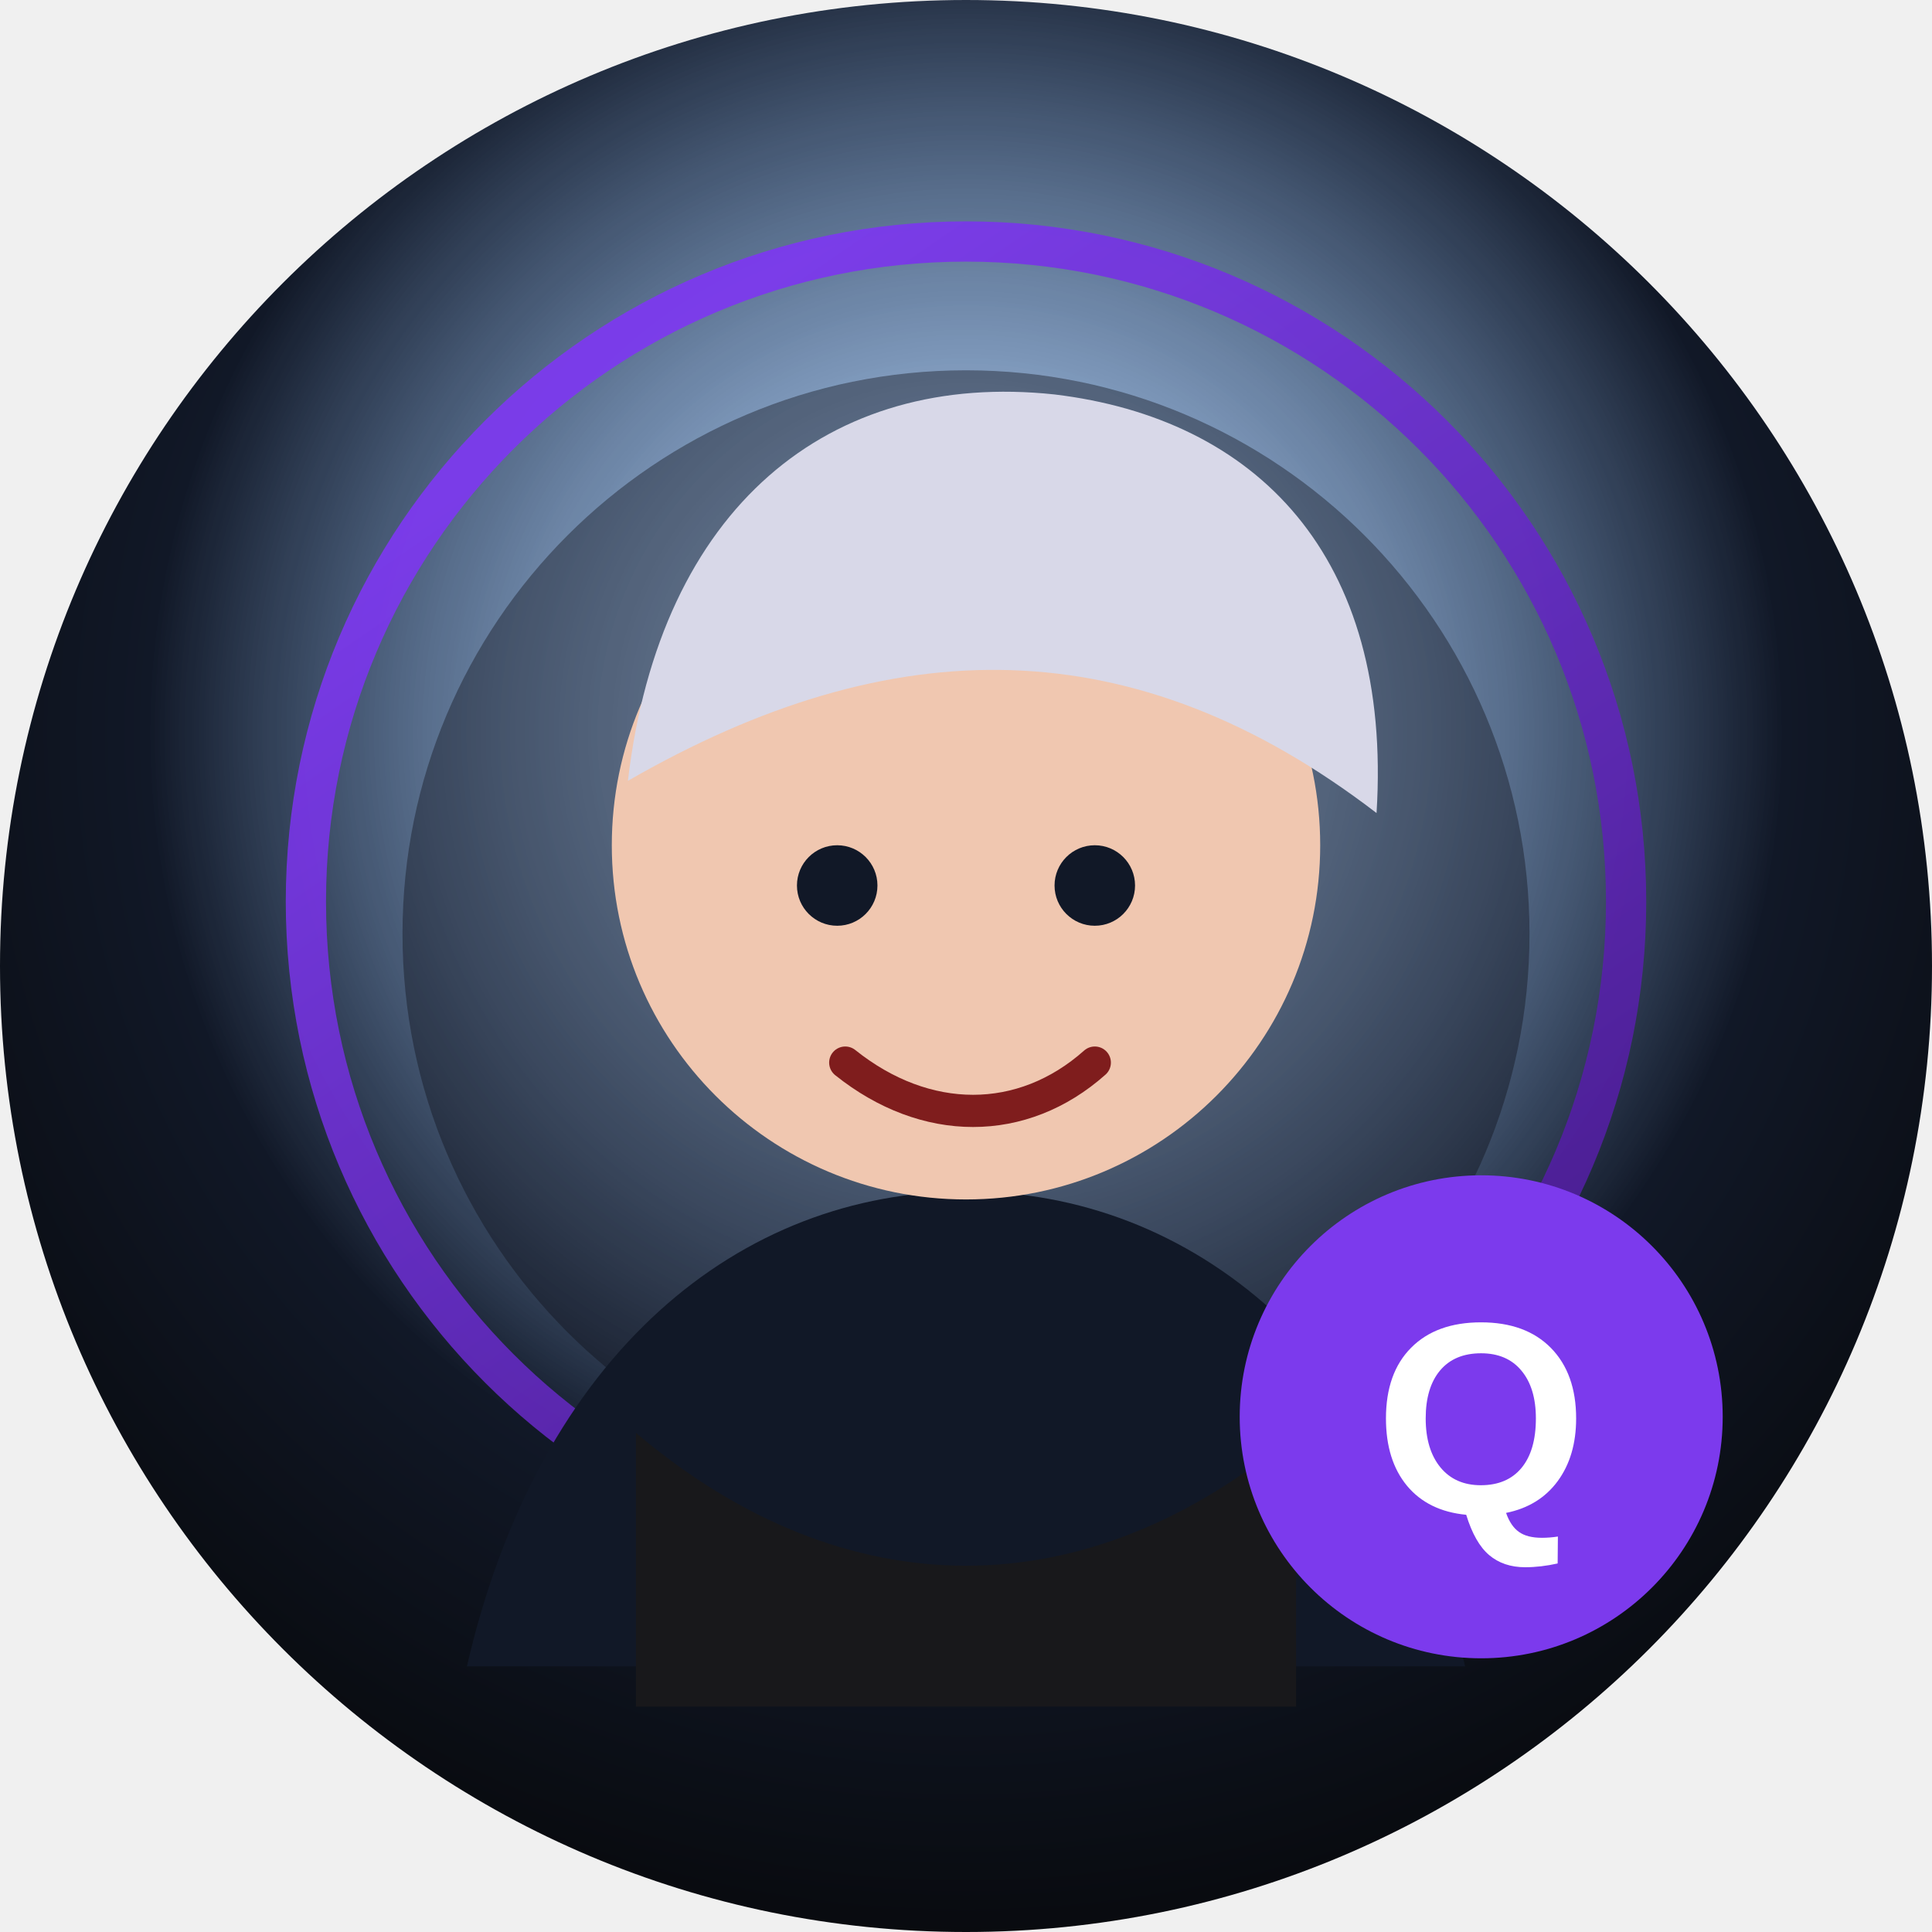
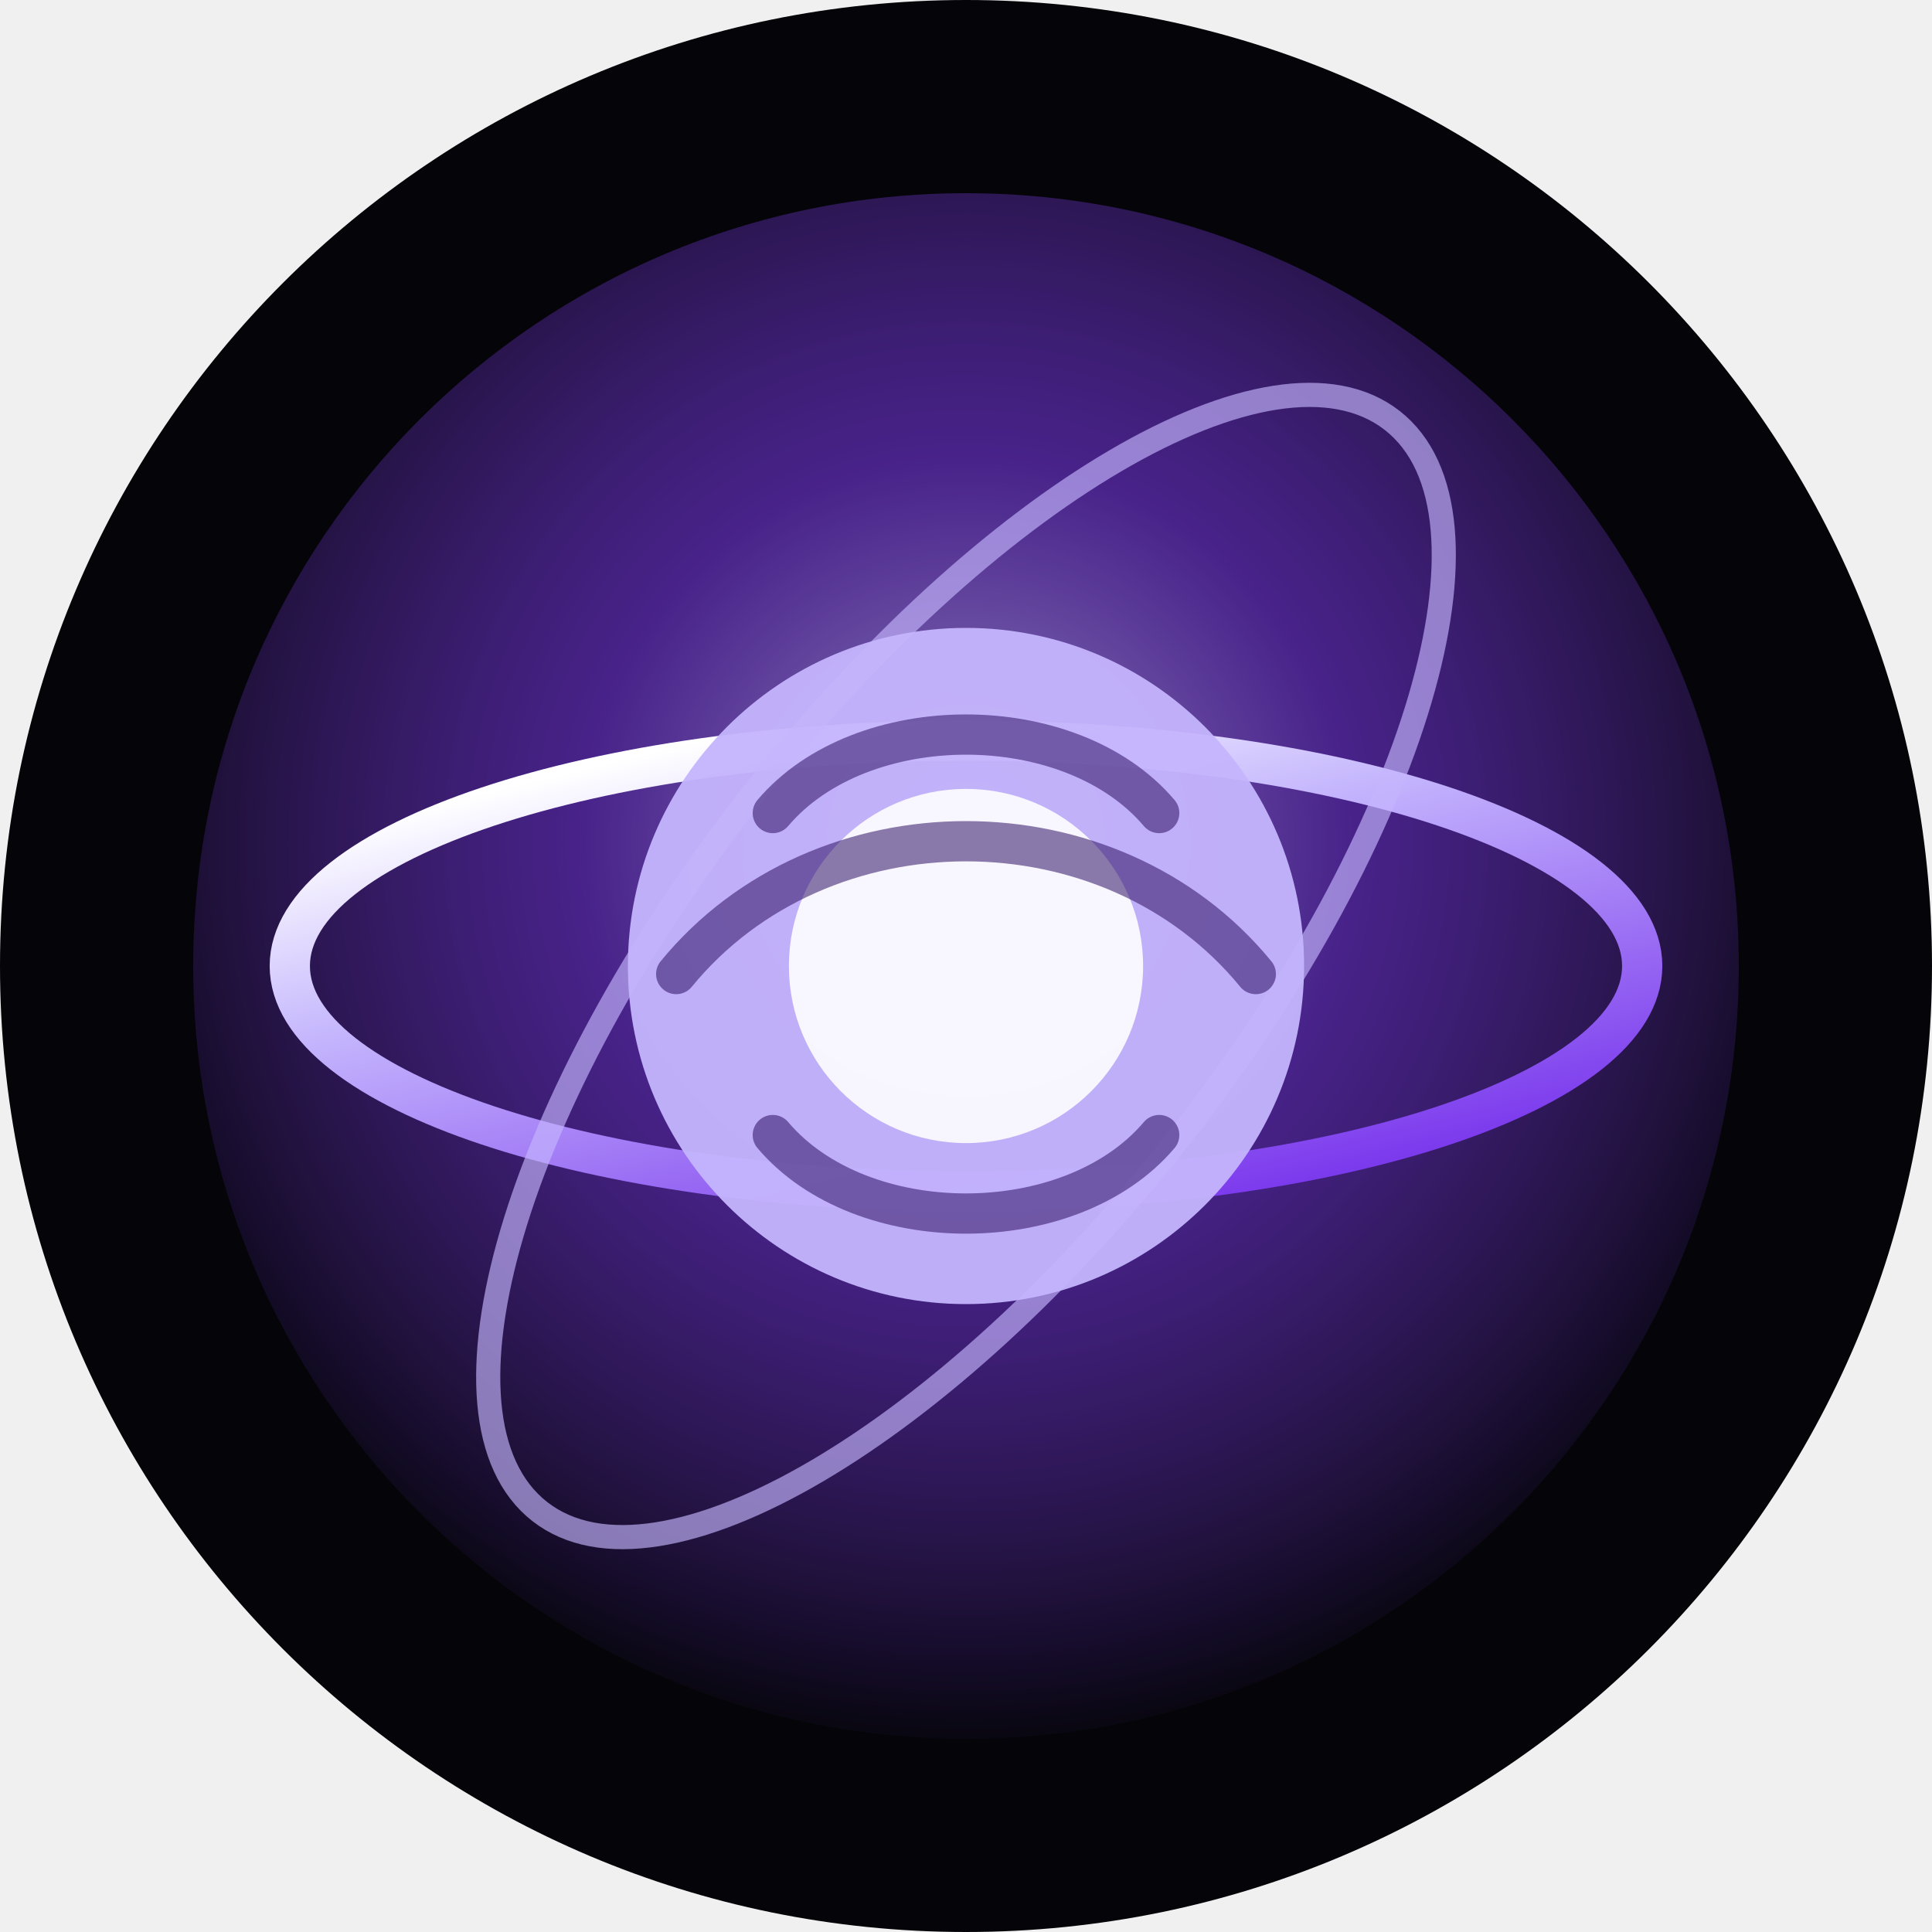
<svg xmlns="http://www.w3.org/2000/svg" viewBox="0 0 240 240" role="img" aria-labelledby="title">
  <defs>
-     <radialGradient id="bg" cx="50%" cy="38%" r="70%">
-       <stop offset="0%" stop-color="#60a5fa" stop-opacity=".34" />
-       <stop offset="60%" stop-color="#111827" />
-       <stop offset="100%" stop-color="#050505" />
+     <radialGradient id="g" cx="50%" cy="42%" r="60%">
+       <stop stop-color="#C4B5FD" />
+       <stop offset=".42" stop-color="#7C3AED" stop-opacity=".75" />
+       <stop offset="1" stop-color="#050509" />
    </radialGradient>
-     <linearGradient id="ring" x1="25%" y1="10%" x2="80%" y2="90%">
-       <stop stop-color="#7C3AED" />
-       <stop offset="1" stop-color="#4c1d95" />
+     <linearGradient id="r" x1="20%" y1="8%" x2="82%" y2="92%">
+       <stop stop-color="#fff" />
+       <stop offset=".35" stop-color="#C4B5FD" />
+       <stop offset="1" stop-color="#7C3AED" />
    </linearGradient>
  </defs>
-   <rect width="240" height="240" rx="120" fill="url(#bg)" />
-   <circle cx="120" cy="112" r="82" fill="none" stroke="url(#ring)" stroke-width="5" opacity=".95" />
-   <circle cx="120" cy="116" r="70" fill="#0b0b12" opacity=".38" />
-   <path d="M58 207c9-39 34-59 62-59s53 20 62 59" fill="#111827" />
-   <circle cx="120" cy="105" r="44" fill="#f0c7b0" />
-   <path d="M78 97c4-34 25-51 53-48 25 3 42 20 40 52-30-23-60-23-93-4z" fill="#d8d8e8" />
-   <circle cx="104" cy="110" r="5" fill="#111827" />
-   <circle cx="136" cy="110" r="5" fill="#111827" />
-   <path d="M105 132c10 8 22 8 31 0" fill="none" stroke="#7f1d1d" stroke-width="4" stroke-linecap="round" />
-   <path d="M79 178c26 22 56 22 82 0v34H79z" fill="#18181b" />
-   <circle cx="184" cy="176" r="30" fill="#7C3AED" />
-   <text x="184" y="188" text-anchor="middle" font-family="Arial, sans-serif" font-size="34" font-weight="700" fill="white">Q</text>
+   <rect width="240" height="240" rx="120" fill="#050509" />
+   <circle cx="120" cy="120" r="96" fill="url(#g)" opacity=".75" />
+   <ellipse cx="120" cy="120" rx="84" ry="28" fill="none" stroke="url(#r)" stroke-width="5" />
+   <ellipse cx="120" cy="120" rx="34" ry="86" fill="none" stroke="#C4B5FD" stroke-width="3" opacity=".65" transform="rotate(38 120 120)" />
+   <circle cx="120" cy="120" r="42" fill="#C4B5FD" opacity=".95" />
+   <circle cx="120" cy="120" r="22" fill="#fff" opacity=".88" />
+   <path d="M84 121c18-22 54-22 72 0M96 101c11-13 37-13 48 0M96 141c11 13 37 13 48 0" fill="none" stroke="#2e1065" stroke-width="5" stroke-linecap="round" opacity=".55" />
</svg>
